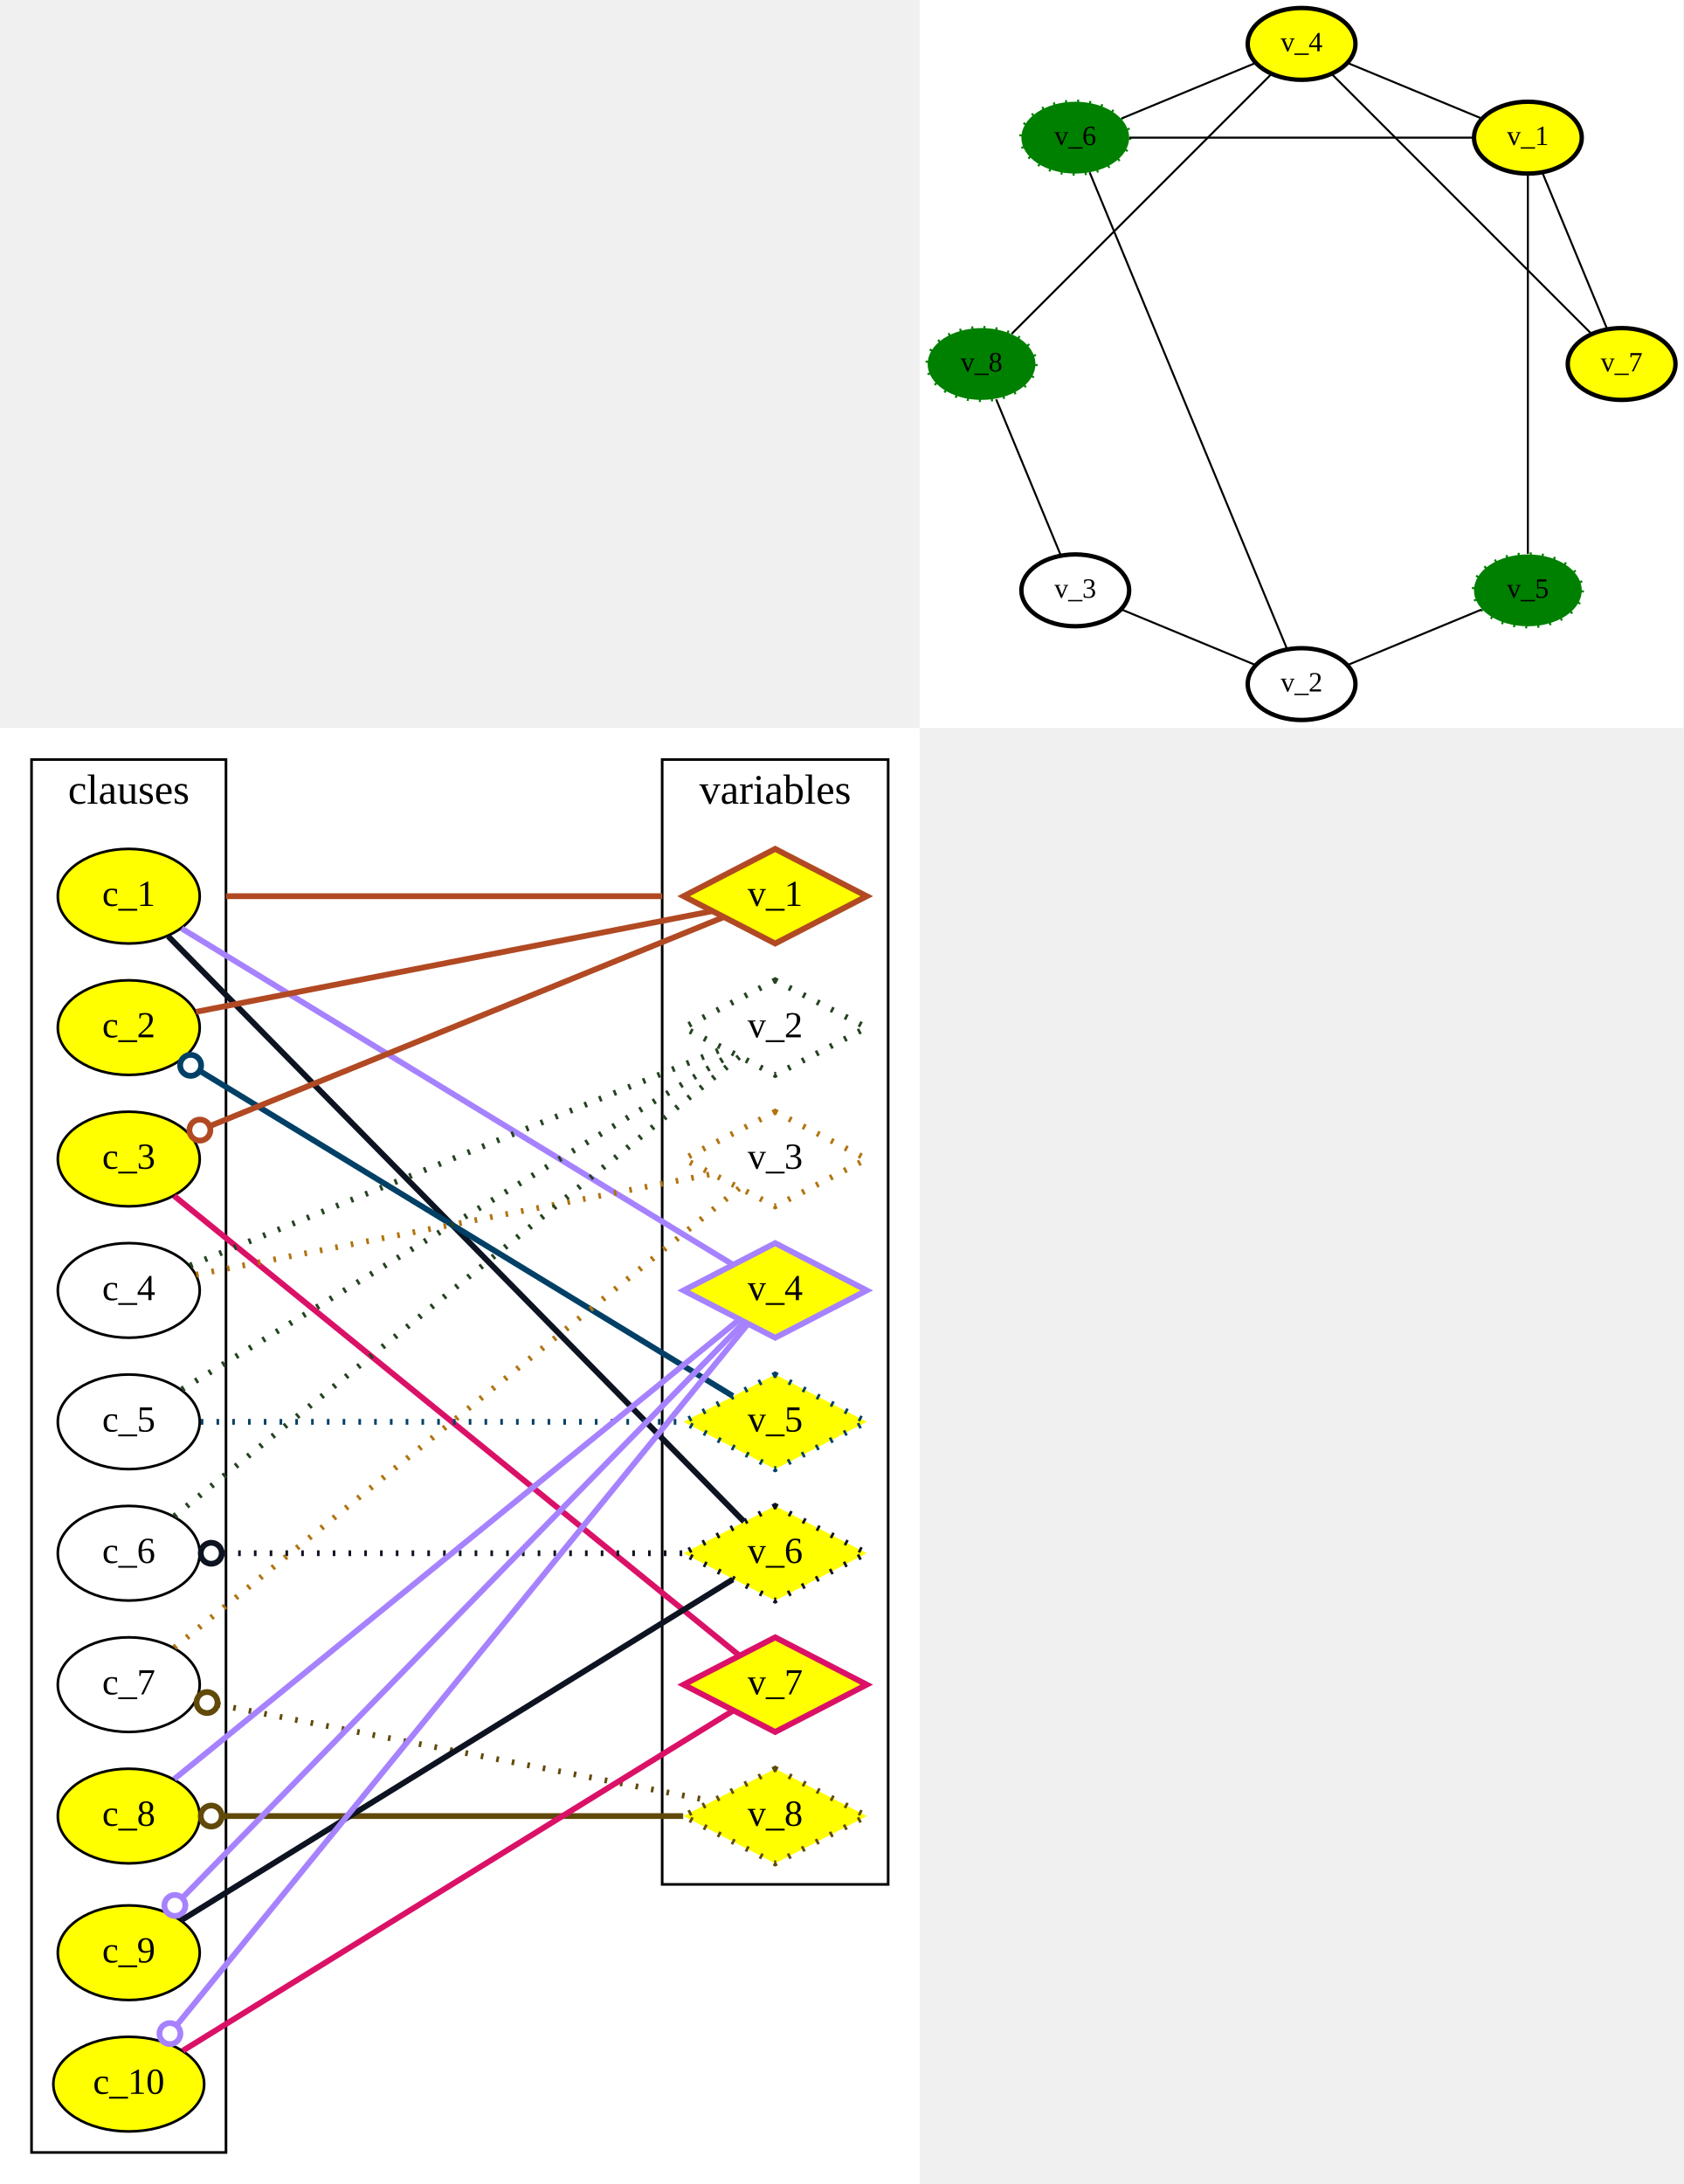
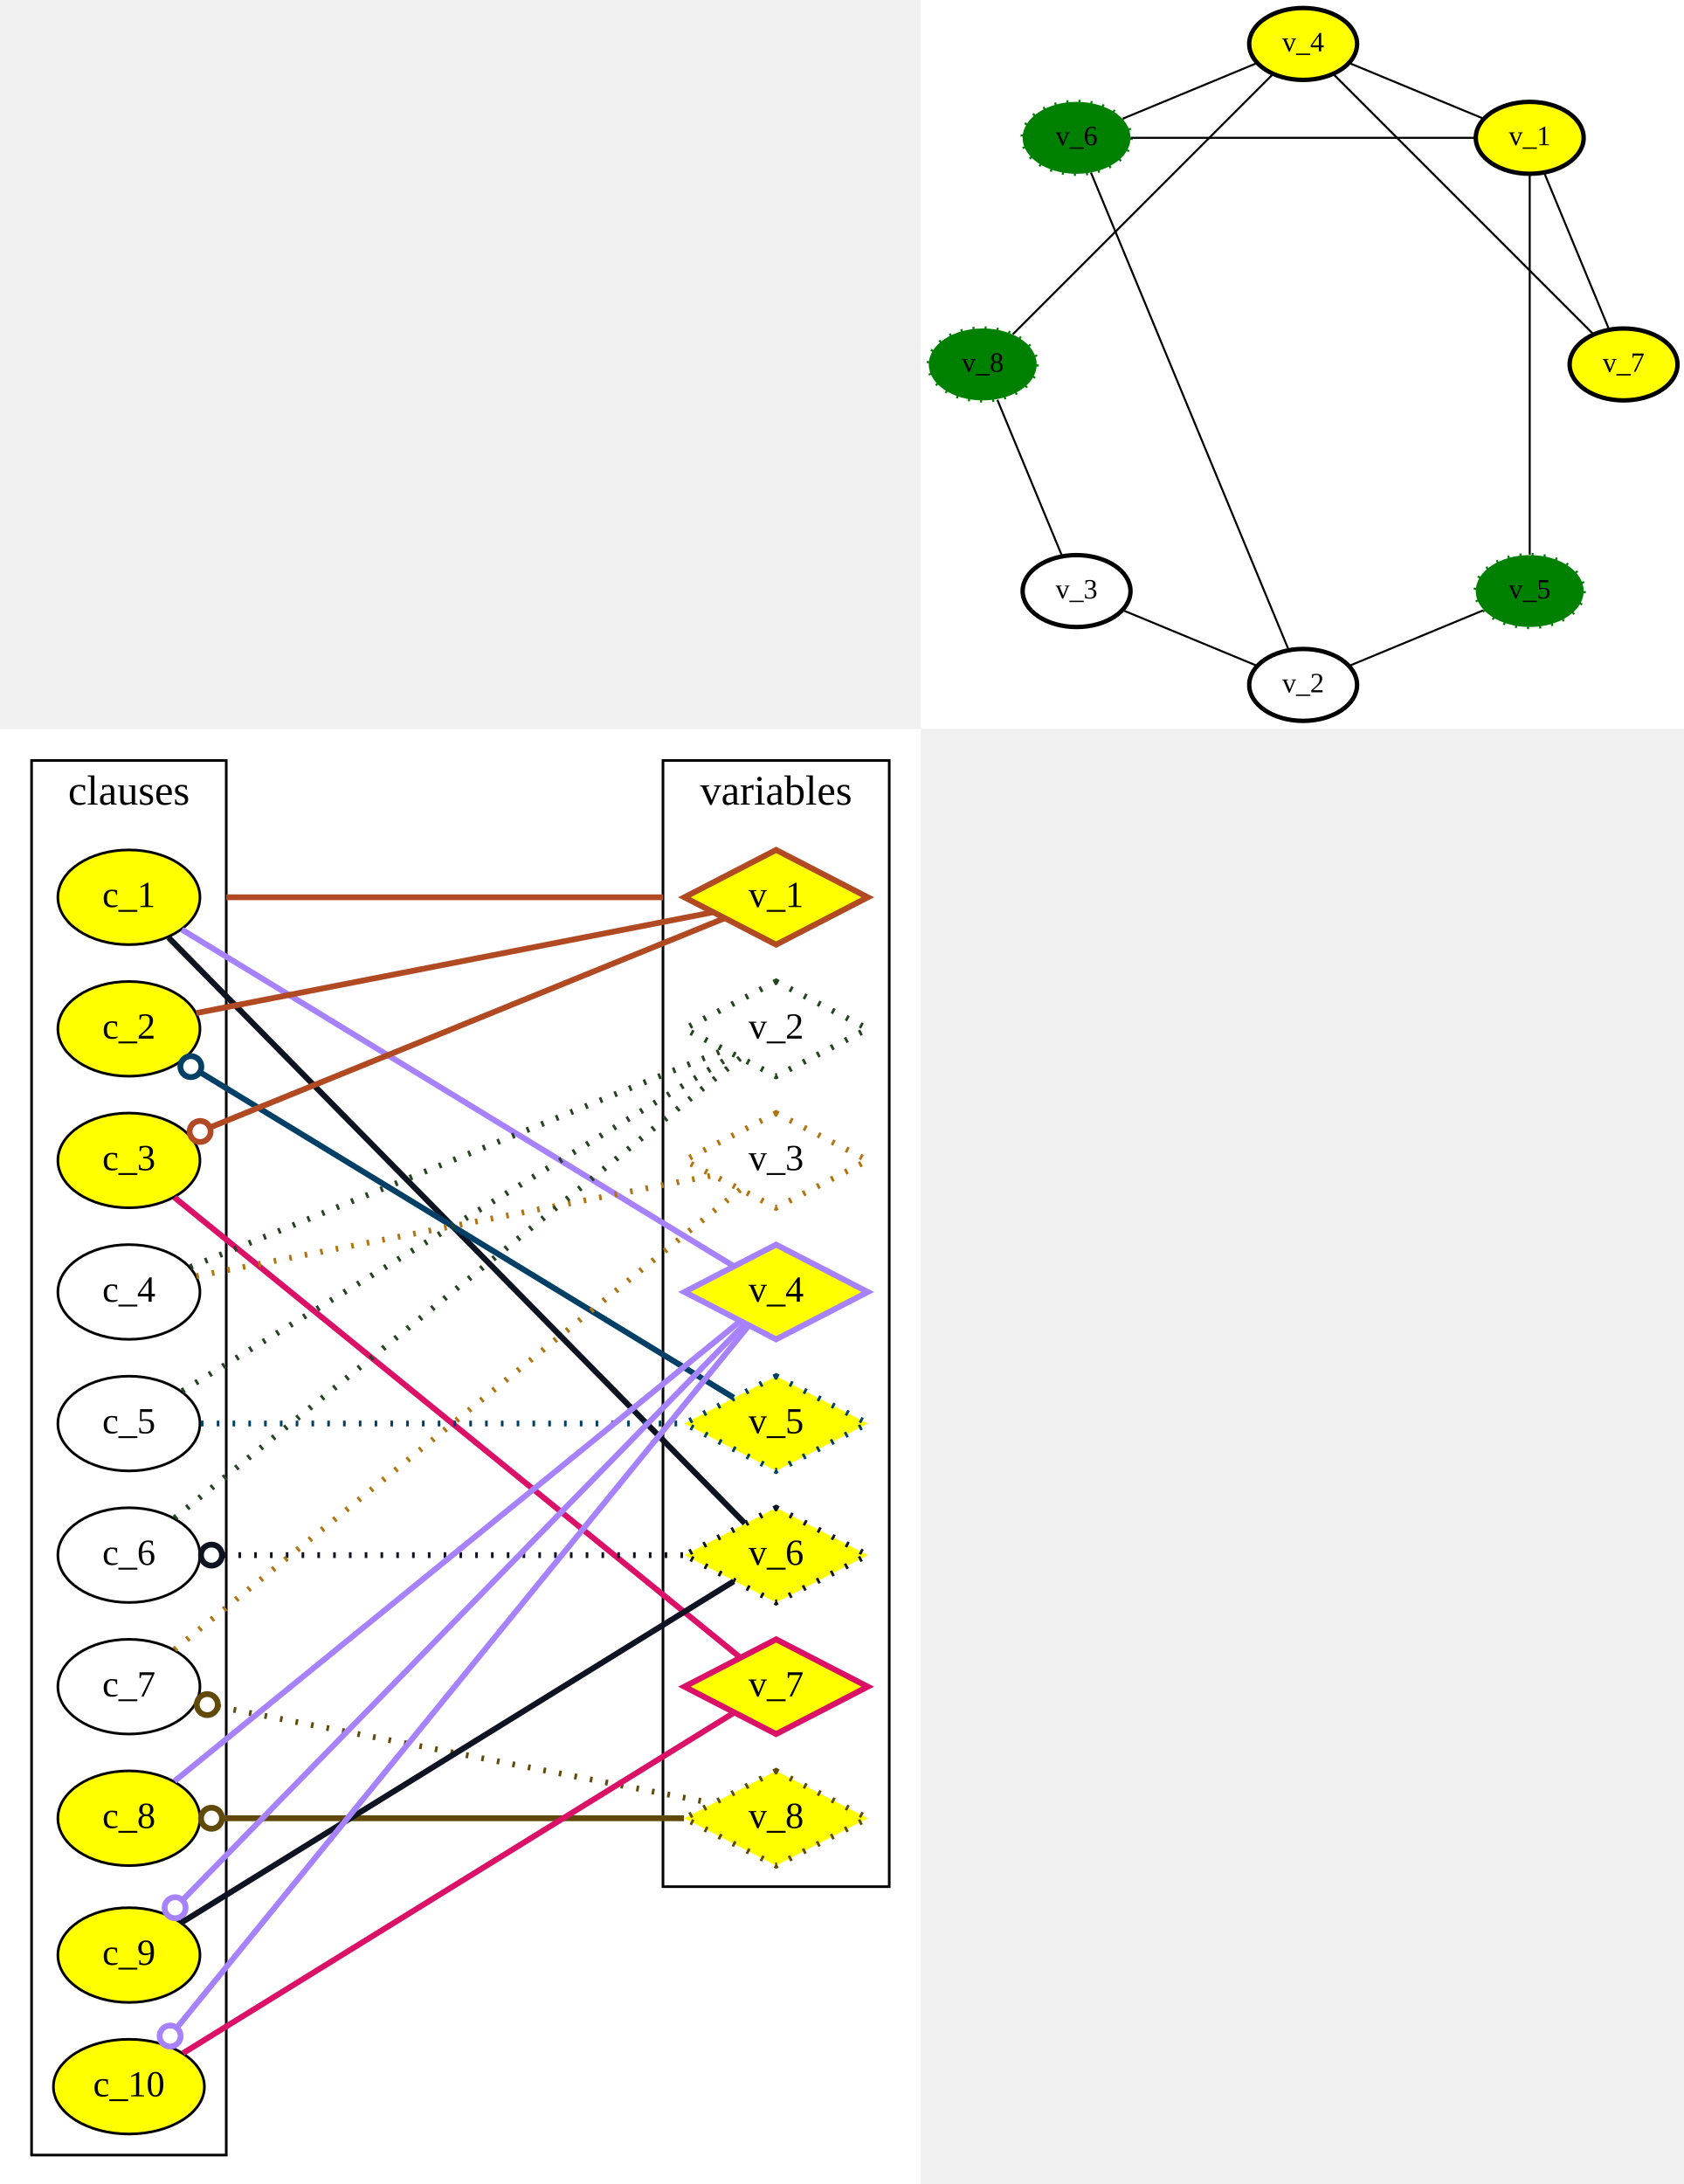
- <svg xmlns="http://www.w3.org/2000/svg" width="640.666pt" height="831.0pt" viewBox="0.0 0.0 640.666 831.0" preserveAspectRatio="xMinYMin">
+ <svg xmlns="http://www.w3.org/2000/svg" width="640pt" height="830pt" viewBox="0.0 0.0 640 830" preserveAspectRatio="xMinYMin">
  <g id="graph0" class="graph" transform="scale(1 1) rotate(0) translate(4 550) translate(0 277.0)">
    <polygon fill="white" stroke="transparent" points="-4,4 -4,-550 346,-550 346,4 -4,4" />
    <g id="clust1" class="cluster">
      <polygon fill="none" stroke="black" points="8,-8 8,-538 82,-538 82,-8 8,-8" />
      <text text-anchor="middle" x="45" y="-521.2" font-family="Times New Roman,serif" font-size="16.00">clauses</text>
    </g>
    <g id="clust2" class="cluster">
      <polygon fill="none" stroke="black" points="248,-110 248,-538 334,-538 334,-110 248,-110" />
      <text text-anchor="middle" x="291" y="-521.2" font-family="Times New Roman,serif" font-size="16.00">variables</text>
    </g>
    <g id="node1" class="node">
      <ellipse fill="yellow" stroke="black" cx="45" cy="-486" rx="27" ry="18" />
      <text text-anchor="middle" x="45" y="-482.3" font-family="Times New Roman,serif" font-size="14.00">c_1</text>
    </g>
    <g id="node2" class="node">
      <ellipse fill="yellow" stroke="black" cx="45" cy="-436" rx="27" ry="18" />
      <text text-anchor="middle" x="45" y="-432.3" font-family="Times New Roman,serif" font-size="14.00">c_2</text>
    </g>
    <g id="node11" class="node">
      <polygon fill="yellow" stroke="#b14923" stroke-width="2.2" points="291,-504 256.14,-486 291,-468 325.86,-486 291,-504" />
      <text text-anchor="middle" x="291" y="-482.3" font-family="Times New Roman,serif" font-size="14.00">v_1</text>
    </g>
    <g id="edge17" class="edge">
      <path fill="none" stroke="#b14923" stroke-width="2.2" d="M82,-486C137.33,-486 192.67,-486 248,-486" />
    </g>
    <g id="node14" class="node">
      <polygon fill="yellow" stroke="#a682ff" stroke-width="2.2" points="291,-354 256.14,-336 291,-318 325.86,-336 291,-354" />
      <text text-anchor="middle" x="291" y="-332.3" font-family="Times New Roman,serif" font-size="14.00">v_4</text>
    </g>
    <g id="edge18" class="edge">
      <path fill="none" stroke="#a682ff" stroke-width="2.2" d="M65.13,-473.72C112.75,-444.69 231.57,-372.24 274.88,-345.83" />
    </g>
    <g id="node16" class="node">
      <polygon fill="yellow" stroke="#0d1321" stroke-width="2.2" stroke-dasharray="1,5" points="291,-254 256.14,-236 291,-218 325.86,-236 291,-254" />
      <text text-anchor="middle" x="291" y="-232.3" font-family="Times New Roman,serif" font-size="14.00">v_6</text>
    </g>
    <g id="edge19" class="edge">
      <path fill="none" stroke="#0d1321" stroke-width="2.2" d="M60.02,-470.74C105.08,-424.94 238.54,-289.31 279.15,-248.05" />
    </g>
    <g id="node3" class="node">
      <ellipse fill="yellow" stroke="black" cx="45" cy="-386" rx="27" ry="18" />
      <text text-anchor="middle" x="45" y="-382.3" font-family="Times New Roman,serif" font-size="14.00">c_3</text>
    </g>
    <g id="edge20" class="edge">
      <path fill="none" stroke="#b14923" stroke-width="2.2" d="M70.6,-442C118.37,-451.32 220.42,-471.23 266.96,-480.31" />
    </g>
    <g id="node15" class="node">
      <polygon fill="yellow" stroke="#004066" stroke-width="2.2" stroke-dasharray="1,5" points="291,-304 256.14,-286 291,-268 325.86,-286 291,-304" />
      <text text-anchor="middle" x="291" y="-282.3" font-family="Times New Roman,serif" font-size="14.00">v_5</text>
    </g>
    <g id="edge21" class="edge">
      <path fill="none" stroke="#004066" stroke-width="2.2" d="M71.97,-419.56C123.27,-388.27 233.51,-321.05 274.88,-295.83" />
      <ellipse fill="none" stroke="#004066" stroke-width="2.2" cx="68.55" cy="-421.64" rx="4" ry="4" />
    </g>
    <g id="node4" class="node">
      <ellipse fill="white" stroke="black" cx="45" cy="-336" rx="27" ry="18" />
      <text text-anchor="middle" x="45" y="-332.3" font-family="Times New Roman,serif" font-size="14.00">c_4</text>
    </g>
    <g id="edge22" class="edge">
      <path fill="none" stroke="#b14923" stroke-width="2.2" d="M75.85,-398.54C127.14,-419.39 228.56,-460.62 271.28,-477.99" />
      <ellipse fill="none" stroke="#b14923" stroke-width="2.2" cx="72.07" cy="-397" rx="4" ry="4" />
    </g>
    <g id="node17" class="node">
      <polygon fill="yellow" stroke="#da1167" stroke-width="2.2" points="291,-204 256.14,-186 291,-168 325.86,-186 291,-204" />
      <text text-anchor="middle" x="291" y="-182.3" font-family="Times New Roman,serif" font-size="14.00">v_7</text>
    </g>
    <g id="edge23" class="edge">
      <path fill="none" stroke="#da1167" stroke-width="2.2" d="M62.3,-371.94C108.78,-334.15 235.68,-230.98 277.46,-197.01" />
    </g>
    <g id="node5" class="node">
      <ellipse fill="white" stroke="black" cx="45" cy="-286" rx="27" ry="18" />
      <text text-anchor="middle" x="45" y="-282.3" font-family="Times New Roman,serif" font-size="14.00">c_5</text>
    </g>
    <g id="node12" class="node">
      <polygon fill="none" stroke="#244320" stroke-width="2.2" stroke-dasharray="1,5" points="291,-454 256.14,-436 291,-418 325.86,-436 291,-454" />
      <text text-anchor="middle" x="291" y="-432.3" font-family="Times New Roman,serif" font-size="14.00">v_2</text>
    </g>
    <g id="edge24" class="edge">
      <path fill="none" stroke="#244320" stroke-width="2.2" stroke-dasharray="1,5" d="M68.36,-345.5C116.58,-365.1 226.36,-409.72 271.28,-427.99" />
    </g>
    <g id="node13" class="node">
      <polygon fill="none" stroke="#b1740f" stroke-width="2.2" stroke-dasharray="1,5" points="291,-404 256.14,-386 291,-368 325.86,-386 291,-404" />
      <text text-anchor="middle" x="291" y="-382.3" font-family="Times New Roman,serif" font-size="14.00">v_3</text>
    </g>
    <g id="edge25" class="edge">
      <path fill="none" stroke="#b1740f" stroke-width="2.2" stroke-dasharray="1,5" d="M70.6,-342C118.37,-351.32 220.42,-371.23 266.96,-380.31" />
    </g>
    <g id="node6" class="node">
      <ellipse fill="white" stroke="black" cx="45" cy="-236" rx="27" ry="18" />
      <text text-anchor="middle" x="45" y="-232.3" font-family="Times New Roman,serif" font-size="14.00">c_6</text>
    </g>
    <g id="edge26" class="edge">
      <path fill="none" stroke="#244320" stroke-width="2.2" stroke-dasharray="1,5" d="M65.25,-298.35C112.94,-327.43 231.57,-399.76 274.86,-426.16" />
    </g>
    <g id="edge27" class="edge">
      <path fill="none" stroke="#004066" stroke-width="2.2" stroke-dasharray="1,5" d="M72.39,-286C133.59,-286 194.79,-286 255.99,-286" />
    </g>
    <g id="node7" class="node">
      <ellipse fill="white" stroke="black" cx="45" cy="-186" rx="27" ry="18" />
      <text text-anchor="middle" x="45" y="-182.3" font-family="Times New Roman,serif" font-size="14.00">c_7</text>
    </g>
    <g id="edge28" class="edge">
      <path fill="none" stroke="#244320" stroke-width="2.2" stroke-dasharray="1,5" d="M62.36,-250.12C108.89,-287.94 235.62,-390.98 277.42,-424.96" />
    </g>
    <g id="edge29" class="edge">
      <path fill="none" stroke="#0d1321" stroke-width="2.2" stroke-dasharray="1,5" d="M80.63,-236C139.09,-236 197.54,-236 255.99,-236" />
      <ellipse fill="none" stroke="#0d1321" stroke-width="2.2" cx="76.39" cy="-236" rx="4" ry="4" />
    </g>
    <g id="node8" class="node">
      <ellipse fill="yellow" stroke="black" cx="45" cy="-136" rx="27" ry="18" />
      <text text-anchor="middle" x="45" y="-132.3" font-family="Times New Roman,serif" font-size="14.00">c_8</text>
    </g>
    <g id="edge30" class="edge">
      <path fill="none" stroke="#b1740f" stroke-width="2.2" stroke-dasharray="1,5" d="M62.36,-200.12C108.89,-237.94 235.62,-340.98 277.42,-374.96" />
    </g>
    <g id="node18" class="node">
      <polygon fill="yellow" stroke="#604909" stroke-width="2.2" stroke-dasharray="1,5" points="291,-154 256.14,-136 291,-118 325.86,-136 291,-154" />
      <text text-anchor="middle" x="291" y="-132.3" font-family="Times New Roman,serif" font-size="14.00">v_8</text>
    </g>
    <g id="edge31" class="edge">
      <path fill="none" stroke="#604909" stroke-width="2.2" stroke-dasharray="1,5" d="M78.87,-178.39C129.3,-168.55 222.92,-150.28 266.94,-141.69" />
      <ellipse fill="none" stroke="#604909" stroke-width="2.2" cx="74.79" cy="-179.19" rx="4" ry="4" />
    </g>
    <g id="node9" class="node">
      <ellipse fill="yellow" stroke="black" cx="45" cy="-84" rx="27" ry="18" />
      <text text-anchor="middle" x="45" y="-80.3" font-family="Times New Roman,serif" font-size="14.00">c_9</text>
    </g>
    <g id="edge32" class="edge">
      <path fill="none" stroke="#a682ff" stroke-width="2.2" d="M62.36,-150.12C108.89,-187.94 235.62,-290.98 277.42,-324.96" />
    </g>
    <g id="edge33" class="edge">
      <path fill="none" stroke="#604909" stroke-width="2.2" d="M80.63,-136C139.09,-136 197.54,-136 255.99,-136" />
      <ellipse fill="none" stroke="#604909" stroke-width="2.2" cx="76.39" cy="-136" rx="4" ry="4" />
    </g>
    <g id="node10" class="node">
      <ellipse fill="yellow" stroke="black" cx="45" cy="-34" rx="28.7" ry="18" />
      <text text-anchor="middle" x="45" y="-30.3" font-family="Times New Roman,serif" font-size="14.00">c_10</text>
    </g>
    <g id="edge34" class="edge">
      <path fill="none" stroke="#a682ff" stroke-width="2.2" d="M65.41,-104.91C114.89,-155.6 240.03,-283.79 279.13,-323.85" />
      <ellipse fill="none" stroke="#a682ff" stroke-width="2.2" cx="62.56" cy="-101.99" rx="4" ry="4" />
    </g>
    <g id="edge35" class="edge">
      <path fill="none" stroke="#0d1321" stroke-width="2.2" d="M64.9,-96.29C112.35,-125.62 231.46,-199.21 274.86,-226.03" />
    </g>
    <g id="edge36" class="edge">
      <path fill="none" stroke="#a682ff" stroke-width="2.2" d="M63.37,-56.56C111.9,-116.13 242.35,-276.28 280.43,-323.02" />
      <ellipse fill="none" stroke="#a682ff" stroke-width="2.2" cx="60.67" cy="-53.23" rx="4" ry="4" />
    </g>
    <g id="edge37" class="edge">
      <path fill="none" stroke="#da1167" stroke-width="2.2" d="M65.6,-46.73C113.53,-76.34 231.68,-149.34 274.86,-176.03" />
    </g>
  </g>
  <g id="graph0" class="graph" transform="translate(350.0 0) scale(0.7591953) scale(1 1) rotate(0) translate(4 360.856)">
    <polygon fill="white" stroke="none" points="-4,4 -4,-360.856 378.856,-360.856 378.856,4 -4,4" />
    <g id="node1" class="node">
      <ellipse fill="yellow" stroke="black" stroke-width="2.2" cx="300.868" cy="-291.868" rx="27" ry="18" />
      <text text-anchor="middle" x="300.868" y="-288.168" font-family="Times New Roman,serif" font-size="14.00">v_1</text>
    </g>
    <g id="node2" class="node">
      <ellipse fill="yellow" stroke="black" stroke-width="2.2" cx="187.428" cy="-338.856" rx="27" ry="18" />
      <text text-anchor="middle" x="187.428" y="-335.156" font-family="Times New Roman,serif" font-size="14.00">v_4</text>
    </g>
    <g id="edge1" class="edge">
      <path fill="none" stroke="black" d="M277.912,-301.377C258.36,-309.475 230.393,-321.06 210.74,-329.2" />
    </g>
    <g id="node3" class="node">
      <ellipse fill="green" stroke="green" stroke-width="2.2" stroke-dasharray="1,5" cx="73.988" cy="-291.868" rx="27" ry="18" />
      <text text-anchor="middle" x="73.988" y="-288.168" font-family="Times New Roman,serif" font-size="14.00">v_6</text>
    </g>
    <g id="edge2" class="edge">
      <path fill="none" stroke="black" d="M273.501,-291.868C229.776,-291.868 144.662,-291.868 101.099,-291.868" />
    </g>
    <g id="node4" class="node">
      <ellipse fill="green" stroke="green" stroke-width="2.2" stroke-dasharray="1,5" cx="300.868" cy="-64.988" rx="27" ry="18" />
      <text text-anchor="middle" x="300.868" y="-61.288" font-family="Times New Roman,serif" font-size="14.00">v_5</text>
    </g>
    <g id="edge4" class="edge">
      <path fill="none" stroke="black" d="M300.868,-273.685C300.868,-231.204 300.868,-125.825 300.868,-83.258" />
    </g>
    <g id="node5" class="node">
      <ellipse fill="yellow" stroke="black" stroke-width="2.2" cx="347.856" cy="-178.428" rx="27" ry="18" />
      <text text-anchor="middle" x="347.856" y="-174.728" font-family="Times New Roman,serif" font-size="14.00">v_7</text>
    </g>
    <g id="edge5" class="edge">
      <path fill="none" stroke="black" d="M308.21,-274.143C317.037,-252.832 331.762,-217.285 340.566,-196.029" />
    </g>
    <g id="edge3" class="edge">
      <path fill="none" stroke="black" d="M164.472,-329.348C144.92,-321.249 116.953,-309.664 97.3,-301.524" />
    </g>
    <g id="edge11" class="edge">
      <path fill="none" stroke="black" d="M202.521,-323.764C233.097,-293.187 302.047,-224.238 332.687,-193.598" />
    </g>
    <g id="node6" class="node">
      <ellipse fill="none" stroke="black" stroke-width="2.2" cx="187.428" cy="-18" rx="27" ry="18" />
      <text text-anchor="middle" x="187.428" y="-14.3" font-family="Times New Roman,serif" font-size="14.00">v_2</text>
    </g>
    <g id="edge8" class="edge">
      <path fill="none" stroke="black" d="M180.159,-35.548C159.67,-85.014 101.612,-225.179 81.197,-274.466" />
    </g>
    <g id="edge7" class="edge">
      <path fill="none" stroke="black" d="M210.384,-27.509C229.936,-35.607 257.904,-47.192 277.557,-55.332" />
    </g>
    <g id="node7" class="node">
      <ellipse fill="none" stroke="black" stroke-width="2.2" cx="73.988" cy="-64.988" rx="27" ry="18" />
      <text text-anchor="middle" x="73.988" y="-61.288" font-family="Times New Roman,serif" font-size="14.00">v_3</text>
    </g>
    <g id="edge6" class="edge">
      <path fill="none" stroke="black" d="M164.472,-27.509C144.92,-35.607 116.953,-47.192 97.3,-55.332" />
    </g>
    <g id="node8" class="node">
      <ellipse fill="green" stroke="green" stroke-width="2.2" stroke-dasharray="1,5" cx="27" cy="-178.428" rx="27" ry="18" />
      <text text-anchor="middle" x="27" y="-174.728" font-family="Times New Roman,serif" font-size="14.00">v_8</text>
    </g>
    <g id="edge10" class="edge">
      <path fill="none" stroke="black" d="M42.093,-193.521C72.669,-224.097 141.618,-293.047 172.259,-323.687" />
    </g>
    <g id="edge9" class="edge">
      <path fill="none" stroke="black" d="M34.342,-160.703C43.169,-139.392 57.894,-103.845 66.698,-82.589" />
    </g>
  </g>
</svg>
